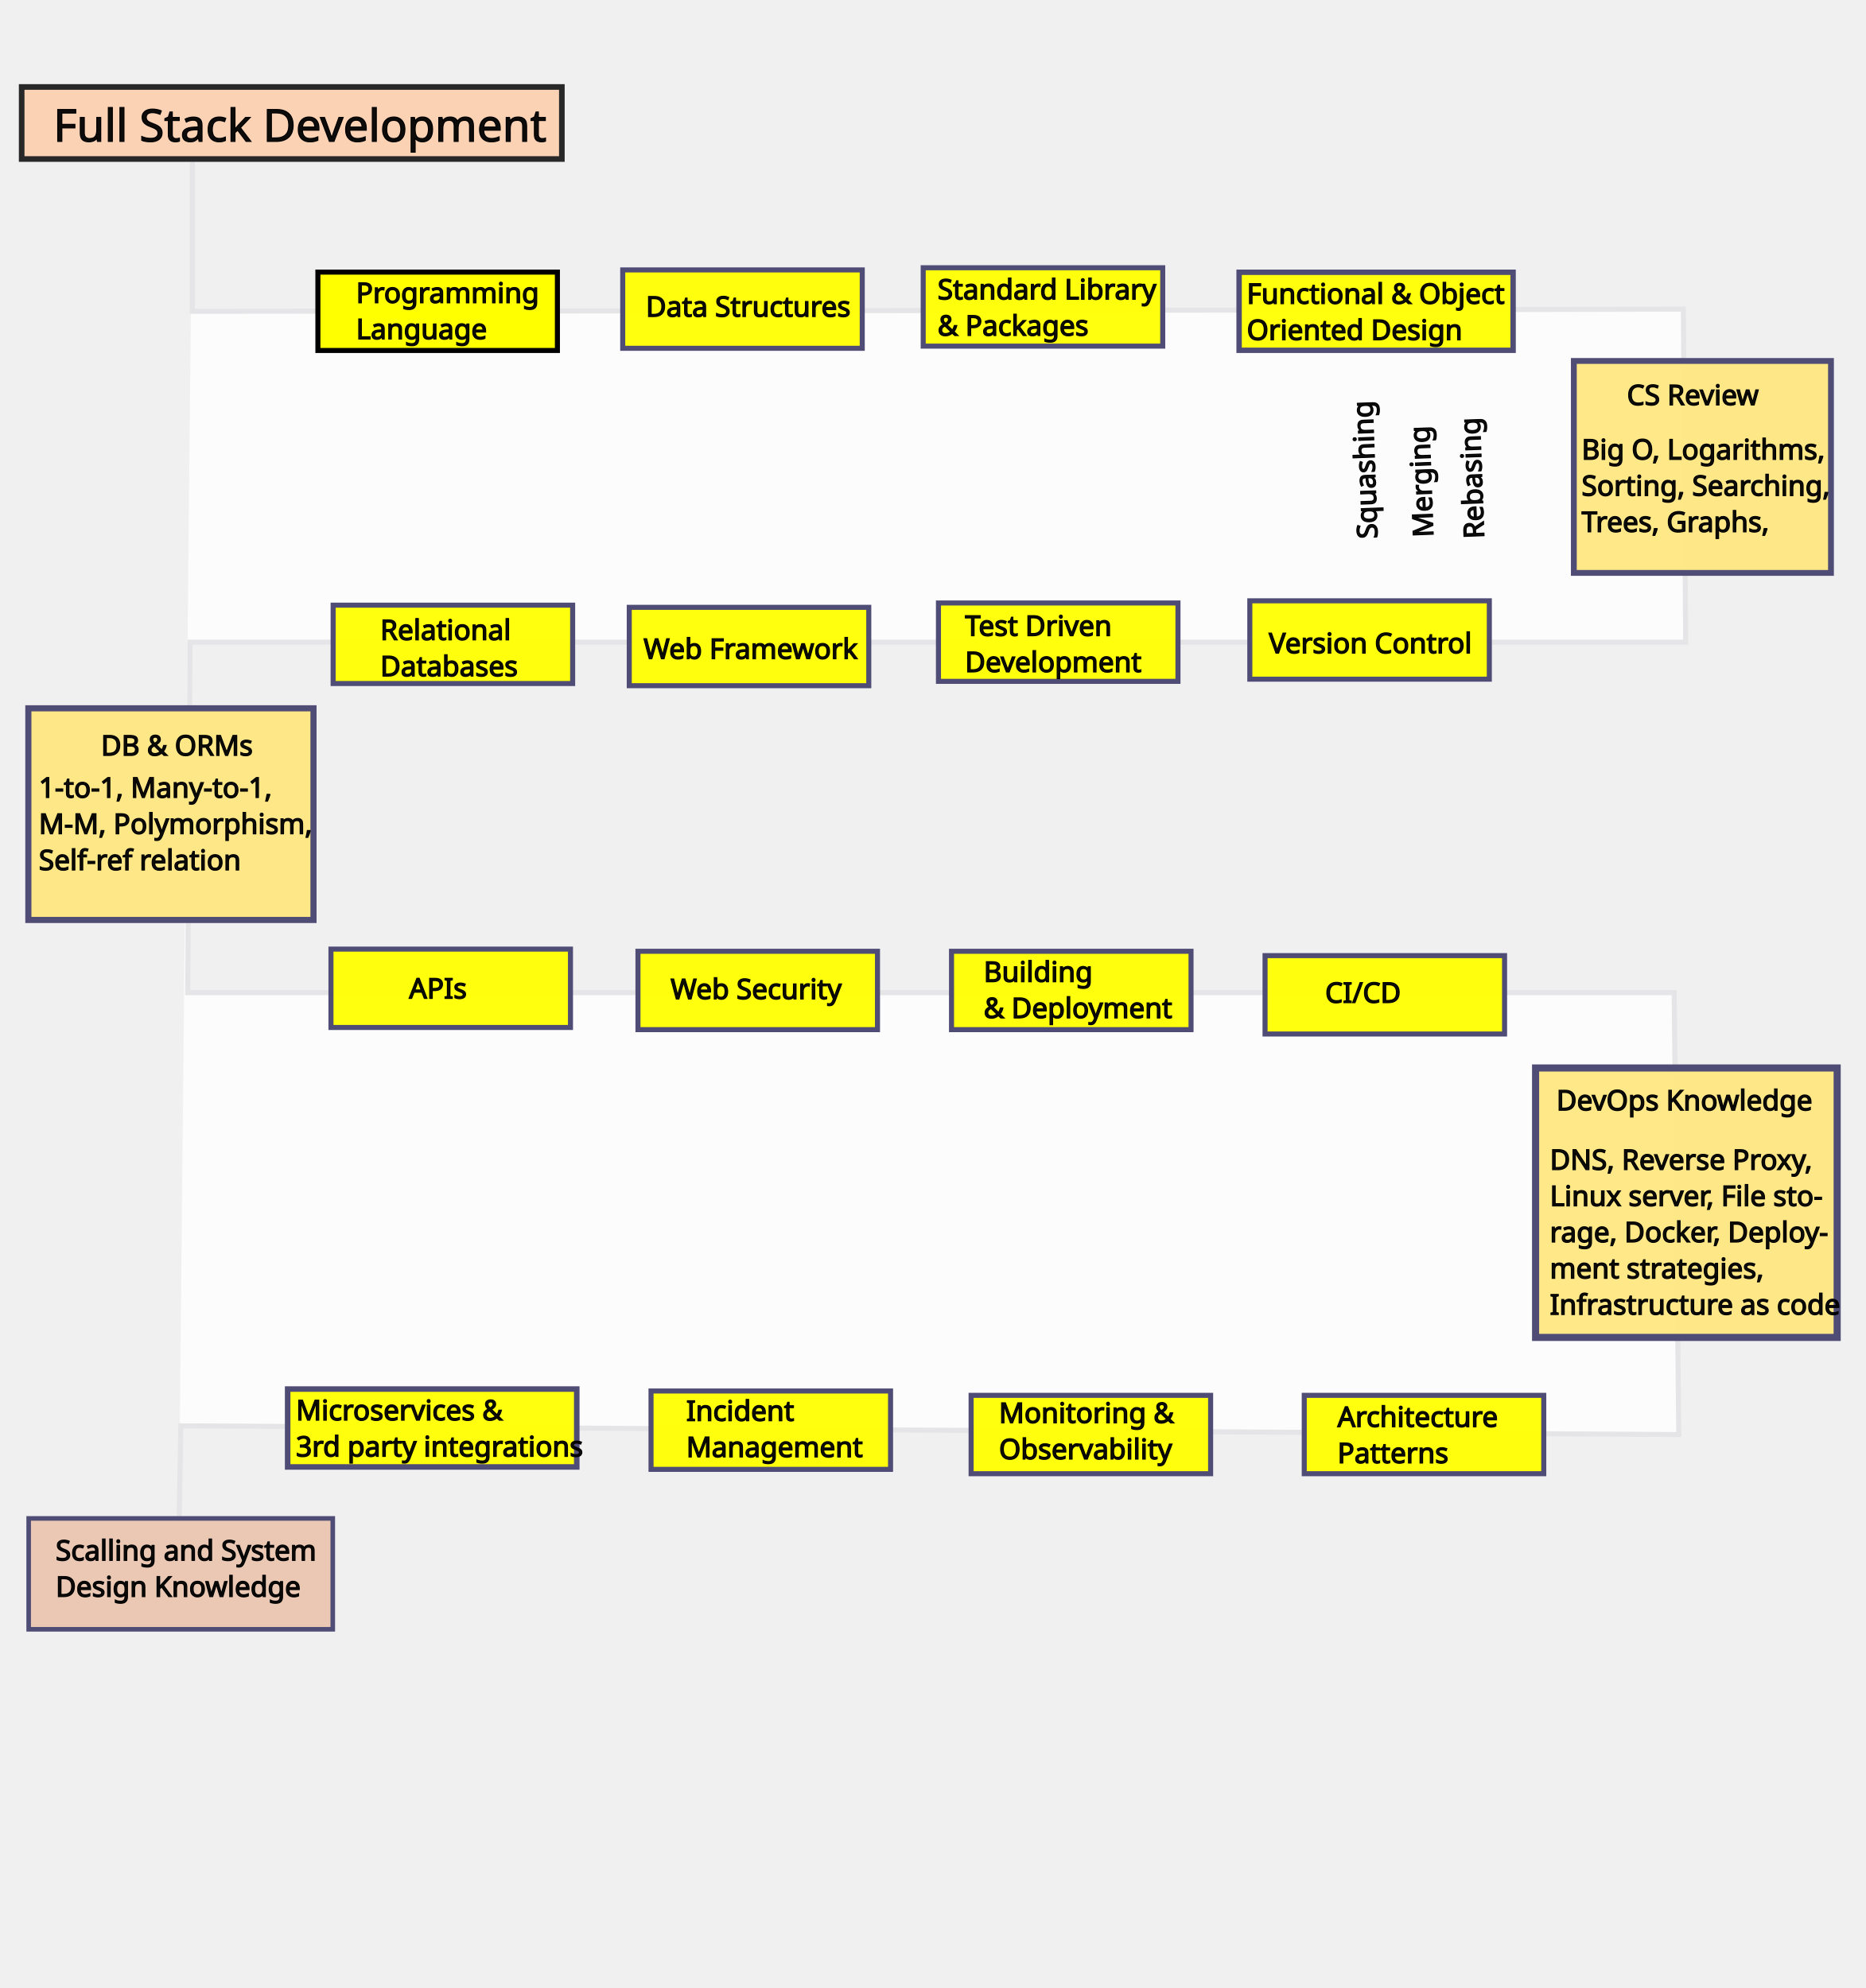
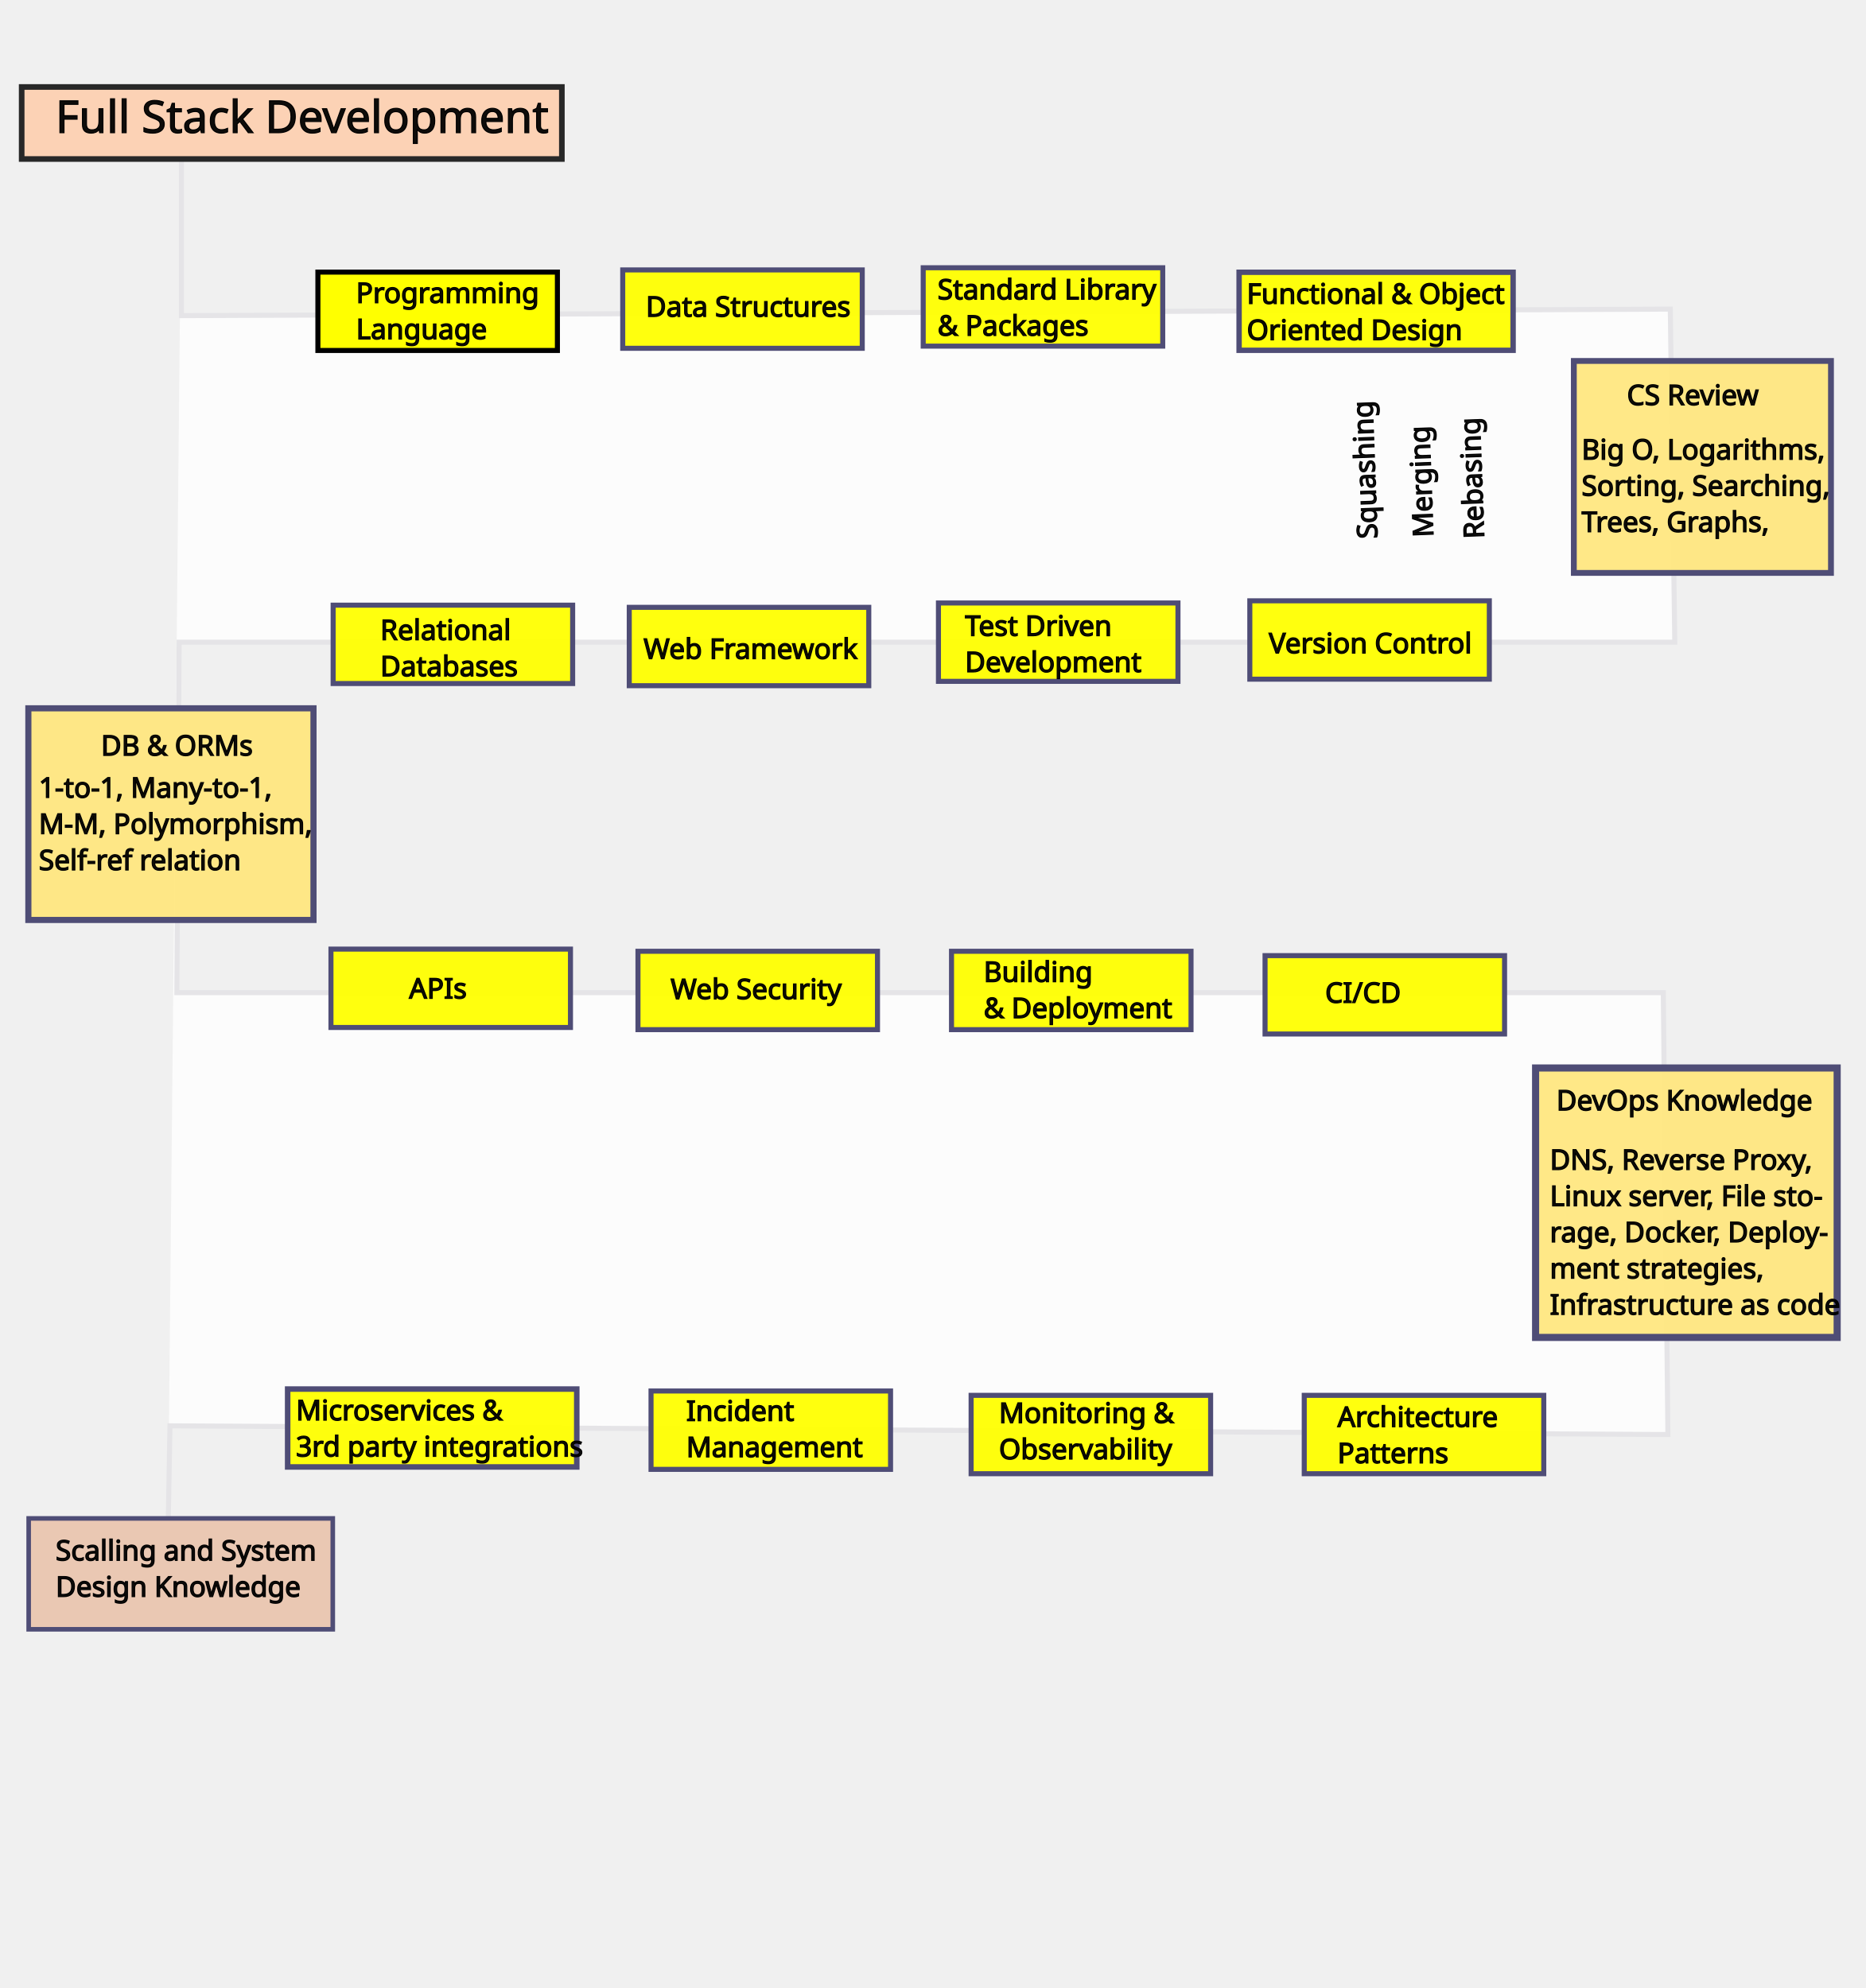
<svg xmlns="http://www.w3.org/2000/svg" width="470mm" height="501mm" viewBox="0 0 470 501" version="1.1" id="svg5">
  <defs id="defs2" />
  <g id="layer1" style="display:inline">
-     <path style="opacity:0.83;mix-blend-mode:overlay;fill:#ffffff;fill-opacity:0.945;stroke:#0b0a28;stroke-width:1.272;stroke-dasharray:none;stroke-dashoffset:0;stroke-opacity:1" d="m 48.455,40.596 v 37.853 c 0,0 250.447,-0.178 375.67,-0.549 l 0.578,83.934 H 47.878 l -0.578,88.323 H 421.814 l 1.156,111.364 -377.404,-2.194 -0.578,32.367 v 0" id="path1034" />
+     <path style="opacity:0.83;mix-blend-mode:overlay;fill:#ffffff;fill-opacity:0.945;stroke:#0b0a28;stroke-width:1.272;stroke-dasharray:none;stroke-dashoffset:0;stroke-opacity:1" d="m 45.713,40.596 0,38.95 375.121,-1.646 1.126,83.934 H 45.135 l -0.578,88.323 H 419.071 l 1.156,111.364 -377.404,-2.194 -0.578,32.367 v 0" id="path1034" />
    <rect style="fill:#ffe680;fill-opacity:0.945;stroke:#4f4d76;stroke-width:1.468;stroke-dasharray:none;stroke-opacity:1" id="rect1678-5-2-1" width="64.784" height="53.415" x="396.529" y="90.965" />
    <text xml:space="preserve" style="font-size:7.056px;font-family:Chalkboard;-inkscape-font-specification:'Chalkboard, Normal';fill:#000000;fill-opacity:0.945;stroke:#000000;stroke-width:0.265" x="398.491" y="115.775" id="text790-5-9-8-9-7">
      <tspan style="font-style:normal;font-variant:normal;font-weight:normal;font-stretch:normal;font-size:7.056px;font-family:AppleGothic;-inkscape-font-specification:AppleGothic;fill:#000000;stroke-width:0.265" x="398.491" y="115.775" id="tspan2265-20-2-3">Big O, Logarithms,</tspan>
      <tspan style="font-style:normal;font-variant:normal;font-weight:normal;font-stretch:normal;font-size:7.056px;font-family:AppleGothic;-inkscape-font-specification:AppleGothic;fill:#000000;stroke-width:0.265" x="398.491" y="124.9" id="tspan912">Sorting, Searching,</tspan>
      <tspan style="font-style:normal;font-variant:normal;font-weight:normal;font-stretch:normal;font-size:7.056px;font-family:AppleGothic;-inkscape-font-specification:AppleGothic;fill:#000000;stroke-width:0.265" x="398.491" y="134.025" id="tspan914">Trees, Graphs, </tspan>
      <tspan style="font-style:normal;font-variant:normal;font-weight:normal;font-stretch:normal;font-size:7.056px;font-family:AppleGothic;-inkscape-font-specification:AppleGothic;fill:#000000;stroke-width:0.265" x="398.491" y="143.15" id="tspan916" />
    </text>
    <text xml:space="preserve" style="font-size:7.056px;font-family:Chalkboard;-inkscape-font-specification:'Chalkboard, Normal';fill:#000000;fill-opacity:0.945;stroke:#000000;stroke-width:0.265" x="409.904" y="102.06" id="text790-5-9-8-9">
      <tspan style="font-style:normal;font-variant:normal;font-weight:normal;font-stretch:normal;font-size:7.056px;font-family:AppleGothic;-inkscape-font-specification:AppleGothic;fill:#000000;stroke-width:0.265" x="409.904" y="102.06" id="tspan2265-20-2">CS Review</tspan>
    </text>
    <text xml:space="preserve" style="font-size:7.056px;font-family:Chalkboard;-inkscape-font-specification:'Chalkboard, Normal';fill:#000000;fill-opacity:0.945;stroke:#000000;stroke-width:0.265" x="-148.427" y="341.786" id="text790-5-9-8-0-0" transform="rotate(-92.12035)">
      <tspan style="font-style:normal;font-variant:normal;font-weight:normal;font-stretch:normal;font-size:7.056px;font-family:AppleGothic;-inkscape-font-specification:AppleGothic;fill:#000000;stroke-width:0.265" x="-148.427" y="341.786" id="tspan2265-20-0-6">Squashing</tspan>
    </text>
    <text xml:space="preserve" style="font-size:7.056px;font-family:Chalkboard;-inkscape-font-specification:'Chalkboard, Normal';fill:#000000;fill-opacity:0.945;stroke:#000000;stroke-width:0.265" x="-149.421" y="368.649" id="text790-5-9-8-0-3" transform="rotate(-92.12035)">
      <tspan style="font-style:normal;font-variant:normal;font-weight:normal;font-stretch:normal;font-size:7.056px;font-family:AppleGothic;-inkscape-font-specification:AppleGothic;fill:#000000;stroke-width:0.265" x="-149.421" y="368.649" id="tspan2265-20-0-7">Rebasing</tspan>
    </text>
    <text xml:space="preserve" style="font-size:7.056px;font-family:Chalkboard;-inkscape-font-specification:'Chalkboard, Normal';fill:#000000;fill-opacity:0.945;stroke:#000000;stroke-width:0.265" x="-148.578" y="355.867" id="text790-5-9-8-0" transform="rotate(-92.12035)">
      <tspan style="font-style:normal;font-variant:normal;font-weight:normal;font-stretch:normal;font-size:7.056px;font-family:AppleGothic;-inkscape-font-specification:AppleGothic;fill:#000000;stroke-width:0.265" x="-148.578" y="355.867" id="tspan2265-20-0">Merging</tspan>
    </text>
    <rect style="fill:#ffff00;fill-opacity:0.945;stroke:#4f4d76;stroke-width:1.393;stroke-dasharray:none;stroke-opacity:1" id="rect1678-5-71" width="72.841" height="19.628" x="72.474" y="350.06" />
    <text xml:space="preserve" style="font-size:7.056px;font-family:Chalkboard;-inkscape-font-specification:'Chalkboard, Normal';display:inline;fill:#000000;fill-opacity:0.945;stroke:#000000;stroke-width:0.265" x="74.582" y="357.907" id="text790-5-9-8-7-3-7-0-0-7-0-5-8-1-0">
      <tspan style="font-style:normal;font-variant:normal;font-weight:normal;font-stretch:normal;font-size:7.056px;font-family:AppleGothic;-inkscape-font-specification:AppleGothic;fill:#000000;stroke-width:0.265" x="74.582" y="357.907" id="tspan3226-2">Microservices &amp;</tspan>
      <tspan style="font-style:normal;font-variant:normal;font-weight:normal;font-stretch:normal;font-size:7.056px;font-family:AppleGothic;-inkscape-font-specification:AppleGothic;fill:#000000;stroke-width:0.265" x="74.582" y="367.031" id="tspan3643">3rd party integrations</tspan>
    </text>
    <rect style="fill:#ffff00;fill-opacity:0.945;stroke:#4f4d76;stroke-width:1.272;stroke-dasharray:none;stroke-opacity:1" id="rect1678-5-14" width="60.345" height="19.749" x="164.028" y="350.548" />
    <text xml:space="preserve" style="font-size:7.056px;font-family:Chalkboard;-inkscape-font-specification:'Chalkboard, Normal';display:inline;fill:#000000;fill-opacity:0.945;stroke:#000000;stroke-width:0.265" x="172.905" y="358.051" id="text790-5-9-8-7-3-7-0-0-7-0-5-8-1">
      <tspan style="font-style:normal;font-variant:normal;font-weight:normal;font-stretch:normal;font-size:7.056px;font-family:AppleGothic;-inkscape-font-specification:AppleGothic;fill:#000000;stroke-width:0.265" x="172.905" y="358.051" id="tspan3100-3">Incident</tspan>
      <tspan style="font-style:normal;font-variant:normal;font-weight:normal;font-stretch:normal;font-size:7.056px;font-family:AppleGothic;-inkscape-font-specification:AppleGothic;fill:#000000;stroke-width:0.265" x="172.905" y="367.176" id="tspan3226">Management</tspan>
    </text>
    <rect style="fill:#ffff00;fill-opacity:0.945;stroke:#4f4d76;stroke-width:1.272;stroke-dasharray:none;stroke-opacity:1" id="rect1678-5-58" width="60.345" height="19.749" x="244.671" y="351.645" />
    <text xml:space="preserve" style="font-size:7.056px;font-family:Chalkboard;-inkscape-font-specification:'Chalkboard, Normal';display:inline;fill:#000000;fill-opacity:0.945;stroke:#000000;stroke-width:0.265" x="251.678" y="358.58" id="text790-5-9-8-7-3-7-0-0-7-0-5-8">
      <tspan style="font-style:normal;font-variant:normal;font-weight:normal;font-stretch:normal;font-size:7.056px;font-family:AppleGothic;-inkscape-font-specification:AppleGothic;fill:#000000;stroke-width:0.265" x="251.678" y="358.58" id="tspan2736-6">Monitoring &amp;</tspan>
      <tspan style="font-style:normal;font-variant:normal;font-weight:normal;font-stretch:normal;font-size:7.056px;font-family:AppleGothic;-inkscape-font-specification:AppleGothic;fill:#000000;stroke-width:0.265" x="251.678" y="367.705" id="tspan3100">Observability</tspan>
    </text>
    <rect style="fill:#ffff00;fill-opacity:0.945;stroke:#4f4d76;stroke-width:1.272;stroke-dasharray:none;stroke-opacity:1" id="rect1678-5-5" width="60.345" height="19.749" x="328.605" y="351.645" />
    <text xml:space="preserve" style="font-size:7.056px;font-family:Chalkboard;-inkscape-font-specification:'Chalkboard, Normal';display:inline;fill:#000000;fill-opacity:0.945;stroke:#000000;stroke-width:0.265" x="336.979" y="359.573" id="text790-5-9-8-7-3-7-0-0-7-0-5">
      <tspan style="font-style:normal;font-variant:normal;font-weight:normal;font-stretch:normal;font-size:7.056px;font-family:AppleGothic;-inkscape-font-specification:AppleGothic;fill:#000000;stroke-width:0.265" x="336.979" y="359.573" id="tspan2069-2-6">Architecture</tspan>
      <tspan style="font-style:normal;font-variant:normal;font-weight:normal;font-stretch:normal;font-size:7.056px;font-family:AppleGothic;-inkscape-font-specification:AppleGothic;fill:#000000;stroke-width:0.265" x="336.979" y="368.697" id="tspan2736">Patterns</tspan>
    </text>
    <rect style="fill:#ffff00;fill-opacity:0.945;stroke:#4f4d76;stroke-width:1.272;stroke-dasharray:none;stroke-opacity:1" id="rect1678-5-9" width="60.345" height="19.749" x="83.934" y="152.508" />
    <text xml:space="preserve" style="font-size:7.056px;font-family:Chalkboard;-inkscape-font-specification:'Chalkboard, Normal';fill:#000000;fill-opacity:0.945;stroke:#000000;stroke-width:0.265" x="95.812" y="161.262" id="text790-5-9-8-7-3-7">
      <tspan style="font-style:normal;font-variant:normal;font-weight:normal;font-stretch:normal;font-size:7.056px;font-family:AppleGothic;-inkscape-font-specification:AppleGothic;fill:#000000;stroke-width:0.265" x="95.812" y="161.262" id="tspan281-8-4">Relational</tspan>
      <tspan style="font-style:normal;font-variant:normal;font-weight:normal;font-stretch:normal;font-size:7.056px;font-family:AppleGothic;-inkscape-font-specification:AppleGothic;fill:#000000;stroke-width:0.265" x="95.812" y="170.387" id="tspan486">Databases</tspan>
    </text>
    <rect style="fill:#ffff00;fill-opacity:0.945;stroke:#4f4d76;stroke-width:1.272;stroke-dasharray:none;stroke-opacity:1" id="rect1678-5-3" width="60.345" height="19.749" x="158.542" y="153.056" />
    <text xml:space="preserve" style="font-size:7.056px;font-family:Chalkboard;-inkscape-font-specification:'Chalkboard, Normal';fill:#000000;fill-opacity:0.945;stroke:#000000;stroke-width:0.265" x="162.164" y="166.017" id="text790-5-9-8-7-3">
      <tspan style="font-style:normal;font-variant:normal;font-weight:normal;font-stretch:normal;font-size:7.056px;font-family:AppleGothic;-inkscape-font-specification:AppleGothic;fill:#000000;stroke-width:0.265" x="162.164" y="166.017" id="tspan281-8">Web Framework</tspan>
    </text>
    <rect style="fill:#ffff00;fill-opacity:1;stroke:#000000;stroke-width:1.272;stroke-dasharray:none;stroke-opacity:1" id="rect1678" width="60.345" height="19.749" x="80.094" y="68.574" />
    <rect style="fill:#ffff00;fill-opacity:0.945;stroke:#4f4d76;stroke-width:1.272;stroke-dasharray:none;stroke-opacity:1" id="rect1678-5" width="60.345" height="19.749" x="156.896" y="68.025" />
    <text xml:space="preserve" style="font-size:7.056px;font-family:Chalkboard;-inkscape-font-specification:'Chalkboard, Normal';fill:#000000;fill-opacity:0.945;stroke:#000000;stroke-width:0.265" x="162.722" y="79.772" id="text790-5-9">
      <tspan style="font-style:normal;font-variant:normal;font-weight:normal;font-stretch:normal;font-size:7.056px;font-family:AppleGothic;-inkscape-font-specification:AppleGothic;fill:#000000;stroke-width:0.265" x="162.722" y="79.772" id="tspan2265">Data Structures</tspan>
    </text>
    <rect style="fill:#ffff00;fill-opacity:0.945;stroke:#4f4d76;stroke-width:1.272;stroke-dasharray:none;stroke-opacity:1" id="rect1678-5-7" width="60.345" height="19.749" x="232.602" y="67.476" />
    <text xml:space="preserve" style="font-size:7.056px;font-family:Chalkboard;-inkscape-font-specification:'Chalkboard, Normal';fill:#000000;fill-opacity:0.945;stroke:#000000;stroke-width:0.265" x="236.224" y="75.429" id="text790-5-9-0">
      <tspan style="font-style:normal;font-variant:normal;font-weight:normal;font-stretch:normal;font-size:7.056px;font-family:AppleGothic;-inkscape-font-specification:AppleGothic;fill:#000000;stroke-width:0.265" x="236.224" y="75.429" id="tspan2151-4">Standard Library</tspan>
      <tspan style="font-style:normal;font-variant:normal;font-weight:normal;font-stretch:normal;font-size:7.056px;font-family:AppleGothic;-inkscape-font-specification:AppleGothic;fill:#000000;stroke-width:0.265" x="236.224" y="84.554" id="tspan2265-2">&amp; Packages</tspan>
    </text>
    <rect style="fill:#ffff00;fill-opacity:0.945;stroke:#4f4d76;stroke-width:1.358;stroke-dasharray:none;stroke-opacity:1" id="rect1678-5-6" width="69.037" height="19.664" x="312.19" y="68.616" />
    <text xml:space="preserve" style="font-size:7.056px;font-family:Chalkboard;-inkscape-font-specification:'Chalkboard, Normal';fill:#000000;fill-opacity:0.945;stroke:#000000;stroke-width:0.265" x="314.124" y="76.526" id="text790-5-9-0-0">
      <tspan style="font-style:normal;font-variant:normal;font-weight:normal;font-stretch:normal;font-size:7.056px;font-family:AppleGothic;-inkscape-font-specification:AppleGothic;fill:#000000;stroke-width:0.265" x="314.124" y="76.526" id="tspan2265-2-5">Functional &amp; Object</tspan>
      <tspan style="font-style:normal;font-variant:normal;font-weight:normal;font-stretch:normal;font-size:7.056px;font-family:AppleGothic;-inkscape-font-specification:AppleGothic;fill:#000000;stroke-width:0.265" x="314.124" y="85.651" id="tspan2423">Oriented Design</tspan>
    </text>
    <rect style="fill:#ffff00;fill-opacity:0.945;stroke:#4f4d76;stroke-width:1.272;stroke-dasharray:none;stroke-opacity:1" id="rect1678-5-2" width="60.345" height="19.749" x="314.89" y="151.411" />
    <text xml:space="preserve" style="font-size:7.056px;font-family:Chalkboard;-inkscape-font-specification:'Chalkboard, Normal';fill:#000000;fill-opacity:0.945;stroke:#000000;stroke-width:0.265" x="319.691" y="164.599" id="text790-5-9-8">
      <tspan style="font-style:normal;font-variant:normal;font-weight:normal;font-stretch:normal;font-size:7.056px;font-family:AppleGothic;-inkscape-font-specification:AppleGothic;fill:#000000;stroke-width:0.265" x="319.691" y="164.599" id="tspan2265-20">Version Control</tspan>
    </text>
    <rect style="fill:#ffff00;fill-opacity:0.945;stroke:#4f4d76;stroke-width:1.272;stroke-dasharray:none;stroke-opacity:1" id="rect1678-5-70" width="60.345" height="19.749" x="236.442" y="151.959" />
    <text xml:space="preserve" style="font-size:7.056px;font-family:Chalkboard;-inkscape-font-specification:'Chalkboard, Normal';fill:#000000;fill-opacity:0.945;stroke:#000000;stroke-width:0.265" x="243.133" y="160.211" id="text790-5-9-8-7">
      <tspan style="font-style:normal;font-variant:normal;font-weight:normal;font-stretch:normal;font-size:7.056px;font-family:AppleGothic;-inkscape-font-specification:AppleGothic;fill:#000000;stroke-width:0.265" x="243.133" y="160.211" id="tspan2265-20-9">Test Driven</tspan>
      <tspan style="font-style:normal;font-variant:normal;font-weight:normal;font-stretch:normal;font-size:7.056px;font-family:AppleGothic;-inkscape-font-specification:AppleGothic;fill:#000000;stroke-width:0.265" x="243.133" y="169.336" id="tspan281">Development</tspan>
    </text>
    <rect style="fill:#ffff00;fill-opacity:0.945;stroke:#4f4d76;stroke-width:1.272;stroke-dasharray:none;stroke-opacity:1" id="rect1678-5-99" width="60.345" height="19.749" x="83.385" y="239.185" />
    <text xml:space="preserve" style="font-size:7.056px;font-family:Chalkboard;-inkscape-font-specification:'Chalkboard, Normal';fill:#000000;fill-opacity:0.945;stroke:#000000;stroke-width:0.265" x="103.07" y="251.605" id="text790-5-9-8-7-3-7-0">
      <tspan style="font-style:normal;font-variant:normal;font-weight:normal;font-stretch:normal;font-size:7.056px;font-family:AppleGothic;-inkscape-font-specification:AppleGothic;fill:#000000;stroke-width:0.265" x="103.07" y="251.605" id="tspan486-6">APIs</tspan>
    </text>
    <rect style="fill:#ffff00;fill-opacity:0.945;stroke:#4f4d76;stroke-width:1.272;stroke-dasharray:none;stroke-opacity:1" id="rect1678-5-1" width="60.345" height="19.749" x="160.737" y="239.733" />
    <text xml:space="preserve" style="font-size:7.056px;font-family:Chalkboard;-inkscape-font-specification:'Chalkboard, Normal';fill:#000000;fill-opacity:0.945;stroke:#000000;stroke-width:0.265" x="168.971" y="251.76" id="text790-5-9-8-7-3-7-0-0">
      <tspan style="font-style:normal;font-variant:normal;font-weight:normal;font-stretch:normal;font-size:7.056px;font-family:AppleGothic;-inkscape-font-specification:AppleGothic;fill:#000000;stroke-width:0.265" x="168.971" y="251.76" id="tspan486-6-0">Web Security</tspan>
    </text>
    <rect style="fill:#ffff00;fill-opacity:0.945;stroke:#4f4d76;stroke-width:1.272;stroke-dasharray:none;stroke-opacity:1" id="rect1678-5-72" width="60.345" height="19.749" x="239.733" y="239.733" />
    <text xml:space="preserve" style="font-size:7.056px;font-family:Chalkboard;-inkscape-font-specification:'Chalkboard, Normal';fill:#000000;fill-opacity:0.945;stroke:#000000;stroke-width:0.265" x="247.834" y="247.41" id="text790-5-9-8-7-3-7-0-0-7">
      <tspan style="font-style:normal;font-variant:normal;font-weight:normal;font-stretch:normal;font-size:7.056px;font-family:AppleGothic;-inkscape-font-specification:AppleGothic;fill:#000000;stroke-width:0.265" x="247.834" y="247.41" id="tspan486-6-0-1">Building </tspan>
      <tspan style="font-style:normal;font-variant:normal;font-weight:normal;font-stretch:normal;font-size:7.056px;font-family:AppleGothic;-inkscape-font-specification:AppleGothic;fill:#000000;stroke-width:0.265" x="247.834" y="256.535" id="tspan2069">&amp; Deployment</tspan>
    </text>
    <rect style="fill:#ffff00;fill-opacity:0.945;stroke:#4f4d76;stroke-width:1.272;stroke-dasharray:none;stroke-opacity:1" id="rect1678-5-36" width="60.345" height="19.749" x="318.73" y="240.831" />
    <text xml:space="preserve" style="font-size:7.056px;font-family:Chalkboard;-inkscape-font-specification:'Chalkboard, Normal';fill:#000000;fill-opacity:0.945;stroke:#000000;stroke-width:0.265" x="333.869" y="252.676" id="text790-5-9-8-7-3-7-0-0-7-0">
      <tspan style="font-style:normal;font-variant:normal;font-weight:normal;font-stretch:normal;font-size:7.056px;font-family:AppleGothic;-inkscape-font-specification:AppleGothic;fill:#000000;stroke-width:0.265" x="333.869" y="252.676" id="tspan2069-2">CI/CD</tspan>
    </text>
    <text xml:space="preserve" style="font-size:7.056px;font-family:Chalkboard;-inkscape-font-specification:'Chalkboard, Normal';fill:#000000;fill-opacity:0.945;stroke:#000000;stroke-width:0.265" x="89.71" y="76.313" id="text790-5">
      <tspan id="tspan788-6" style="font-style:normal;font-variant:normal;font-weight:normal;font-stretch:normal;font-size:7.056px;font-family:AppleGothic;-inkscape-font-specification:AppleGothic;fill:#000000;stroke-width:0.265" x="89.71" y="76.313">Programming </tspan>
      <tspan style="font-style:normal;font-variant:normal;font-weight:normal;font-stretch:normal;font-size:7.056px;font-family:AppleGothic;-inkscape-font-specification:AppleGothic;fill:#000000;stroke-width:0.265" x="89.71" y="85.438" id="tspan2075">Language</tspan>
    </text>
    <rect style="fill:#ffe680;fill-opacity:0.945;stroke:#4f4d76;stroke-width:1.545;stroke-dasharray:none;stroke-opacity:1" id="rect1678-5-2-1-4" width="71.839" height="53.338" x="7.145" y="178.503" />
    <text xml:space="preserve" style="font-size:7.056px;font-family:Chalkboard;-inkscape-font-specification:'Chalkboard, Normal';fill:#000000;fill-opacity:0.945;stroke:#000000;stroke-width:0.265" x="9.78" y="200.995" id="text790-5-9-8-9-7-7">
      <tspan style="font-style:normal;font-variant:normal;font-weight:normal;font-stretch:normal;font-size:7.056px;font-family:AppleGothic;-inkscape-font-specification:AppleGothic;fill:#000000;stroke-width:0.265" x="9.78" y="200.995" id="tspan916-0">1-to-1, Many-to-1,</tspan>
      <tspan style="font-style:normal;font-variant:normal;font-weight:normal;font-stretch:normal;font-size:7.056px;font-family:AppleGothic;-inkscape-font-specification:AppleGothic;fill:#000000;stroke-width:0.265" x="9.78" y="210.12" id="tspan1969">M-M, Polymorphism,</tspan>
      <tspan style="font-style:normal;font-variant:normal;font-weight:normal;font-stretch:normal;font-size:7.056px;font-family:AppleGothic;-inkscape-font-specification:AppleGothic;fill:#000000;stroke-width:0.265" x="9.78" y="219.245" id="tspan1971">Self-ref relation</tspan>
    </text>
    <text xml:space="preserve" style="font-size:7.056px;font-family:Chalkboard;-inkscape-font-specification:'Chalkboard, Normal';fill:#000000;fill-opacity:0.945;stroke:#000000;stroke-width:0.265" x="25.451" y="190.383" id="text790-5-9-8-9-0">
      <tspan style="font-style:normal;font-variant:normal;font-weight:normal;font-stretch:normal;font-size:7.056px;font-family:AppleGothic;-inkscape-font-specification:AppleGothic;fill:#000000;stroke-width:0.265" x="25.451" y="190.383" id="tspan2265-20-2-5">DB &amp; ORMs</tspan>
    </text>
    <rect style="fill:#ffe680;fill-opacity:0.945;stroke:#4f4d76;stroke-width:1.792;stroke-dasharray:none;stroke-opacity:1" id="rect1678-5-2-1-1" width="75.98" height="67.902" x="386.892" y="269.144" />
    <text xml:space="preserve" style="font-size:7.056px;font-family:Chalkboard;-inkscape-font-specification:'Chalkboard, Normal';fill:#000000;fill-opacity:0.945;stroke:#000000;stroke-width:0.265" x="390.492" y="294.77" id="text790-5-9-8-9-7-7-7">
      <tspan style="font-style:normal;font-variant:normal;font-weight:normal;font-stretch:normal;font-size:7.056px;font-family:AppleGothic;-inkscape-font-specification:AppleGothic;fill:#000000;stroke-width:0.265" x="390.492" y="294.77" id="tspan1971-8">DNS, Reverse Proxy,</tspan>
      <tspan style="font-style:normal;font-variant:normal;font-weight:normal;font-stretch:normal;font-size:7.056px;font-family:AppleGothic;-inkscape-font-specification:AppleGothic;fill:#000000;stroke-width:0.265" x="390.492" y="303.895" id="tspan412">Linux server, File sto-</tspan>
      <tspan style="font-style:normal;font-variant:normal;font-weight:normal;font-stretch:normal;font-size:7.056px;font-family:AppleGothic;-inkscape-font-specification:AppleGothic;fill:#000000;stroke-width:0.265" x="390.492" y="313.02" id="tspan414">rage, Docker, Deploy-</tspan>
      <tspan style="font-style:normal;font-variant:normal;font-weight:normal;font-stretch:normal;font-size:7.056px;font-family:AppleGothic;-inkscape-font-specification:AppleGothic;fill:#000000;stroke-width:0.265" x="390.492" y="322.145" id="tspan416">ment strategies, </tspan>
      <tspan style="font-style:normal;font-variant:normal;font-weight:normal;font-stretch:normal;font-size:7.056px;font-family:AppleGothic;-inkscape-font-specification:AppleGothic;fill:#000000;stroke-width:0.265" x="390.492" y="331.27" id="tspan418">Infrastructure as code</tspan>
    </text>
    <text xml:space="preserve" style="font-size:7.056px;font-family:Chalkboard;-inkscape-font-specification:'Chalkboard, Normal';fill:#000000;fill-opacity:0.945;stroke:#000000;stroke-width:0.265" x="392.136" y="279.803" id="text790-5-9-8-9-0-1">
      <tspan style="font-style:normal;font-variant:normal;font-weight:normal;font-stretch:normal;font-size:7.056px;font-family:AppleGothic;-inkscape-font-specification:AppleGothic;fill:#000000;stroke-width:0.265" x="392.136" y="279.803" id="tspan2265-20-2-5-5">DevOps Knowledge</tspan>
    </text>
    <rect style="opacity:0.83;fill:#ffccaa;fill-opacity:1;stroke:#000000;stroke-width:1.417" id="rect1614" width="136.101" height="18.154" x="5.46" y="21.918" />
-     <text xml:space="preserve" style="font-size:11.289px;font-family:Chalkboard;-inkscape-font-specification:'Chalkboard, Normal';display:inline;fill:#000000;fill-opacity:0.945;stroke:#000000;stroke-width:0.264" x="13.4" y="35.782" id="text790-57" transform="scale(1.004106,0.9959107)">
-       <tspan id="tspan788-2" style="font-style:normal;font-variant:normal;font-weight:normal;font-stretch:normal;font-size:11.289px;font-family:AppleGothic;-inkscape-font-specification:AppleGothic;fill:#000000;stroke-width:0.264" x="13.4" y="35.782">Full Stack Development</tspan>
+     <text xml:space="preserve" style="font-size:11.289px;font-family:Chalkboard;-inkscape-font-specification:'Chalkboard, Normal';display:inline;fill:#000000;fill-opacity:0.945;stroke:#000000;stroke-width:0.264" x="13.947" y="33.579" id="text790-57" transform="scale(1.004106,0.9959107)">
+       <tspan id="tspan788-2" style="font-style:normal;font-variant:normal;font-weight:normal;font-stretch:normal;font-size:11.289px;font-family:AppleGothic;-inkscape-font-specification:AppleGothic;fill:#000000;stroke-width:0.264" x="13.947" y="33.579">Full Stack Development</tspan>
    </text>
    <rect style="display:inline;fill:#e9c6af;fill-opacity:0.945;stroke:#4f4d76;stroke-width:1.155;stroke-dasharray:none;stroke-opacity:1" id="rect1678-5-2-1-1-3" width="76.618" height="27.944" x="7.224" y="382.658" />
    <text xml:space="preserve" style="font-size:7.056px;font-family:Chalkboard;-inkscape-font-specification:'Chalkboard, Normal';display:inline;fill:#000000;fill-opacity:0.945;stroke:#000000;stroke-width:0.265" x="14.026" y="393.236" id="text790-5-9-8-9-0-1-7">
      <tspan style="font-style:normal;font-variant:normal;font-weight:normal;font-stretch:normal;font-size:7.056px;font-family:AppleGothic;-inkscape-font-specification:AppleGothic;fill:#000000;stroke-width:0.265" x="14.026" y="393.236" id="tspan2265-20-2-5-5-1">Scalling and System</tspan>
      <tspan style="font-style:normal;font-variant:normal;font-weight:normal;font-stretch:normal;font-size:7.056px;font-family:AppleGothic;-inkscape-font-specification:AppleGothic;fill:#000000;stroke-width:0.265" x="14.026" y="402.361" id="tspan4035">Design Knowledge</tspan>
    </text>
  </g>
</svg>
